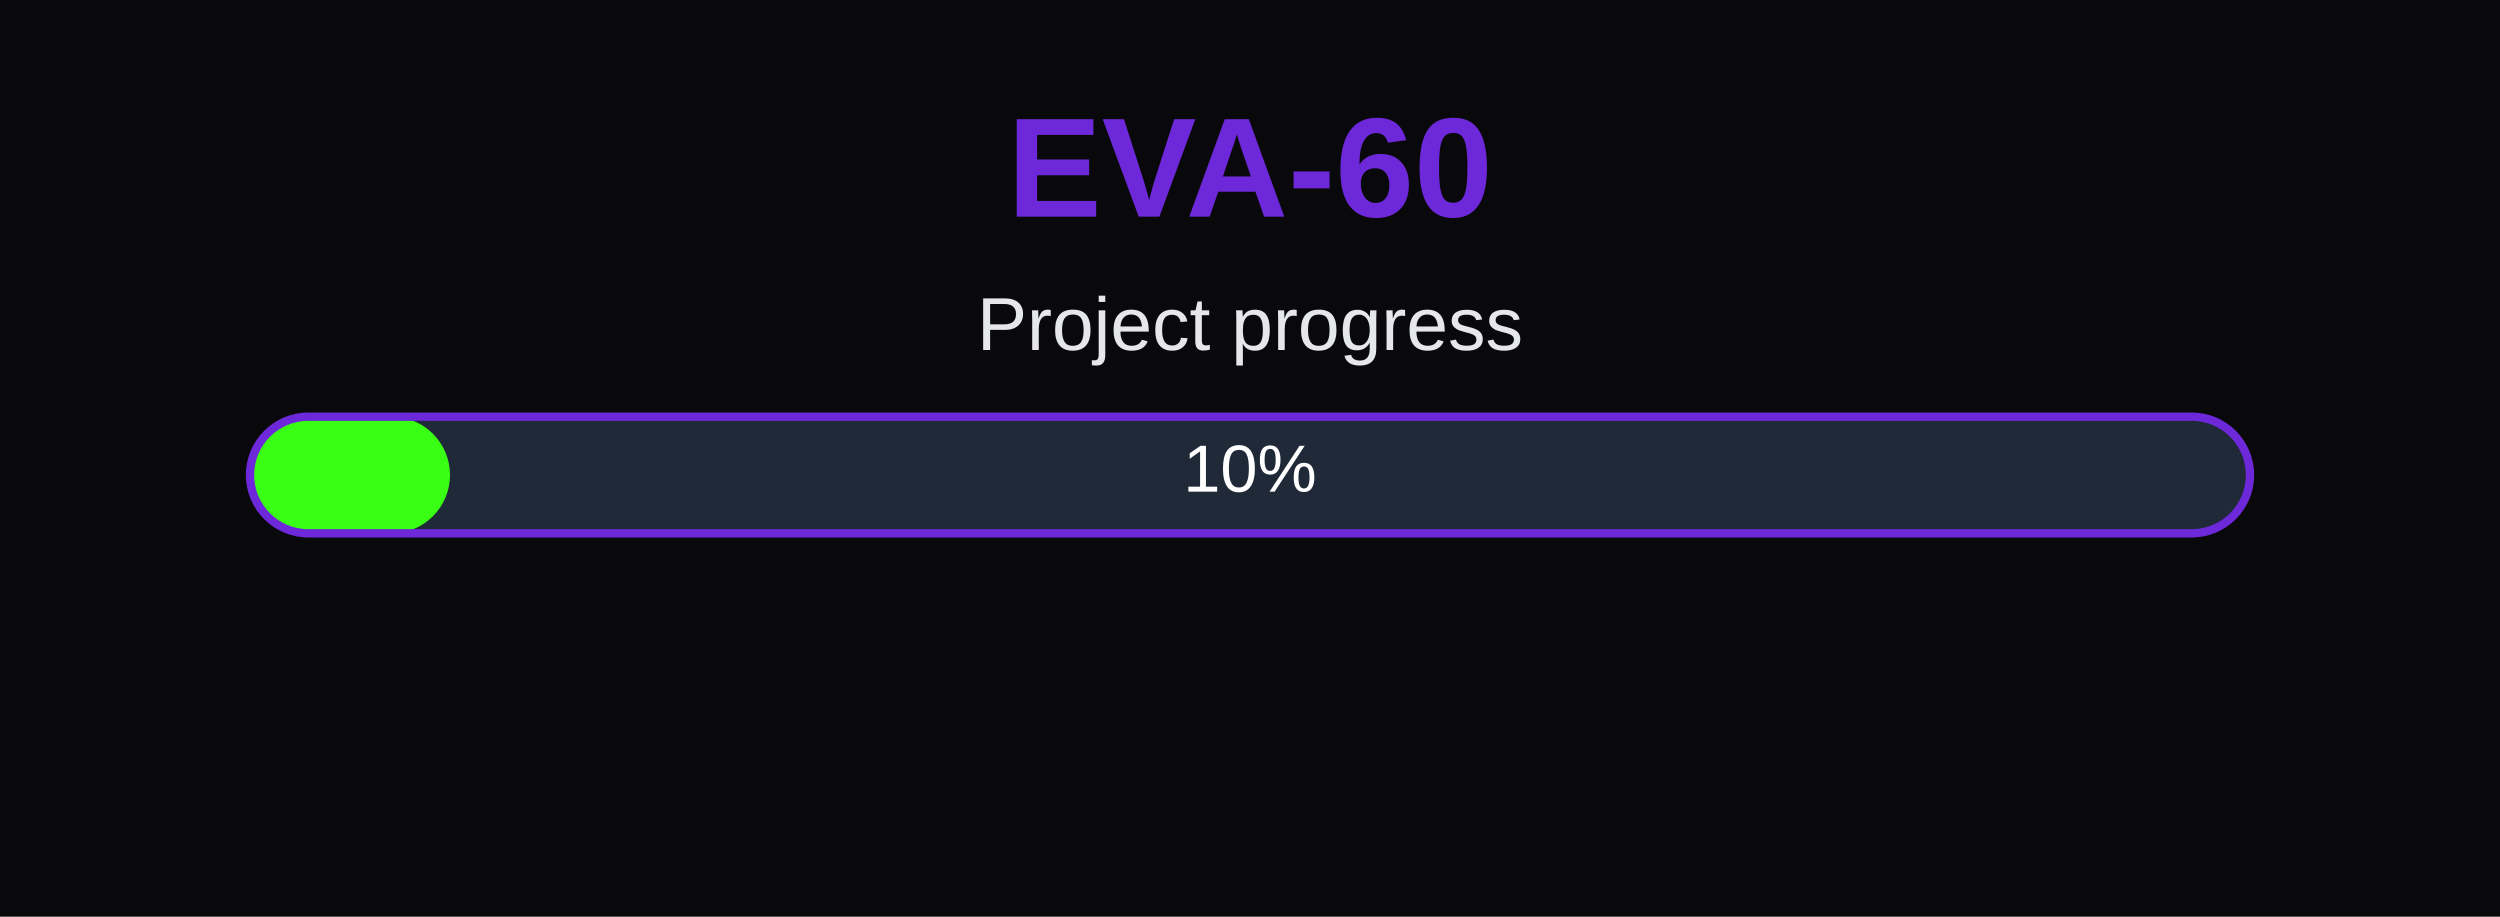
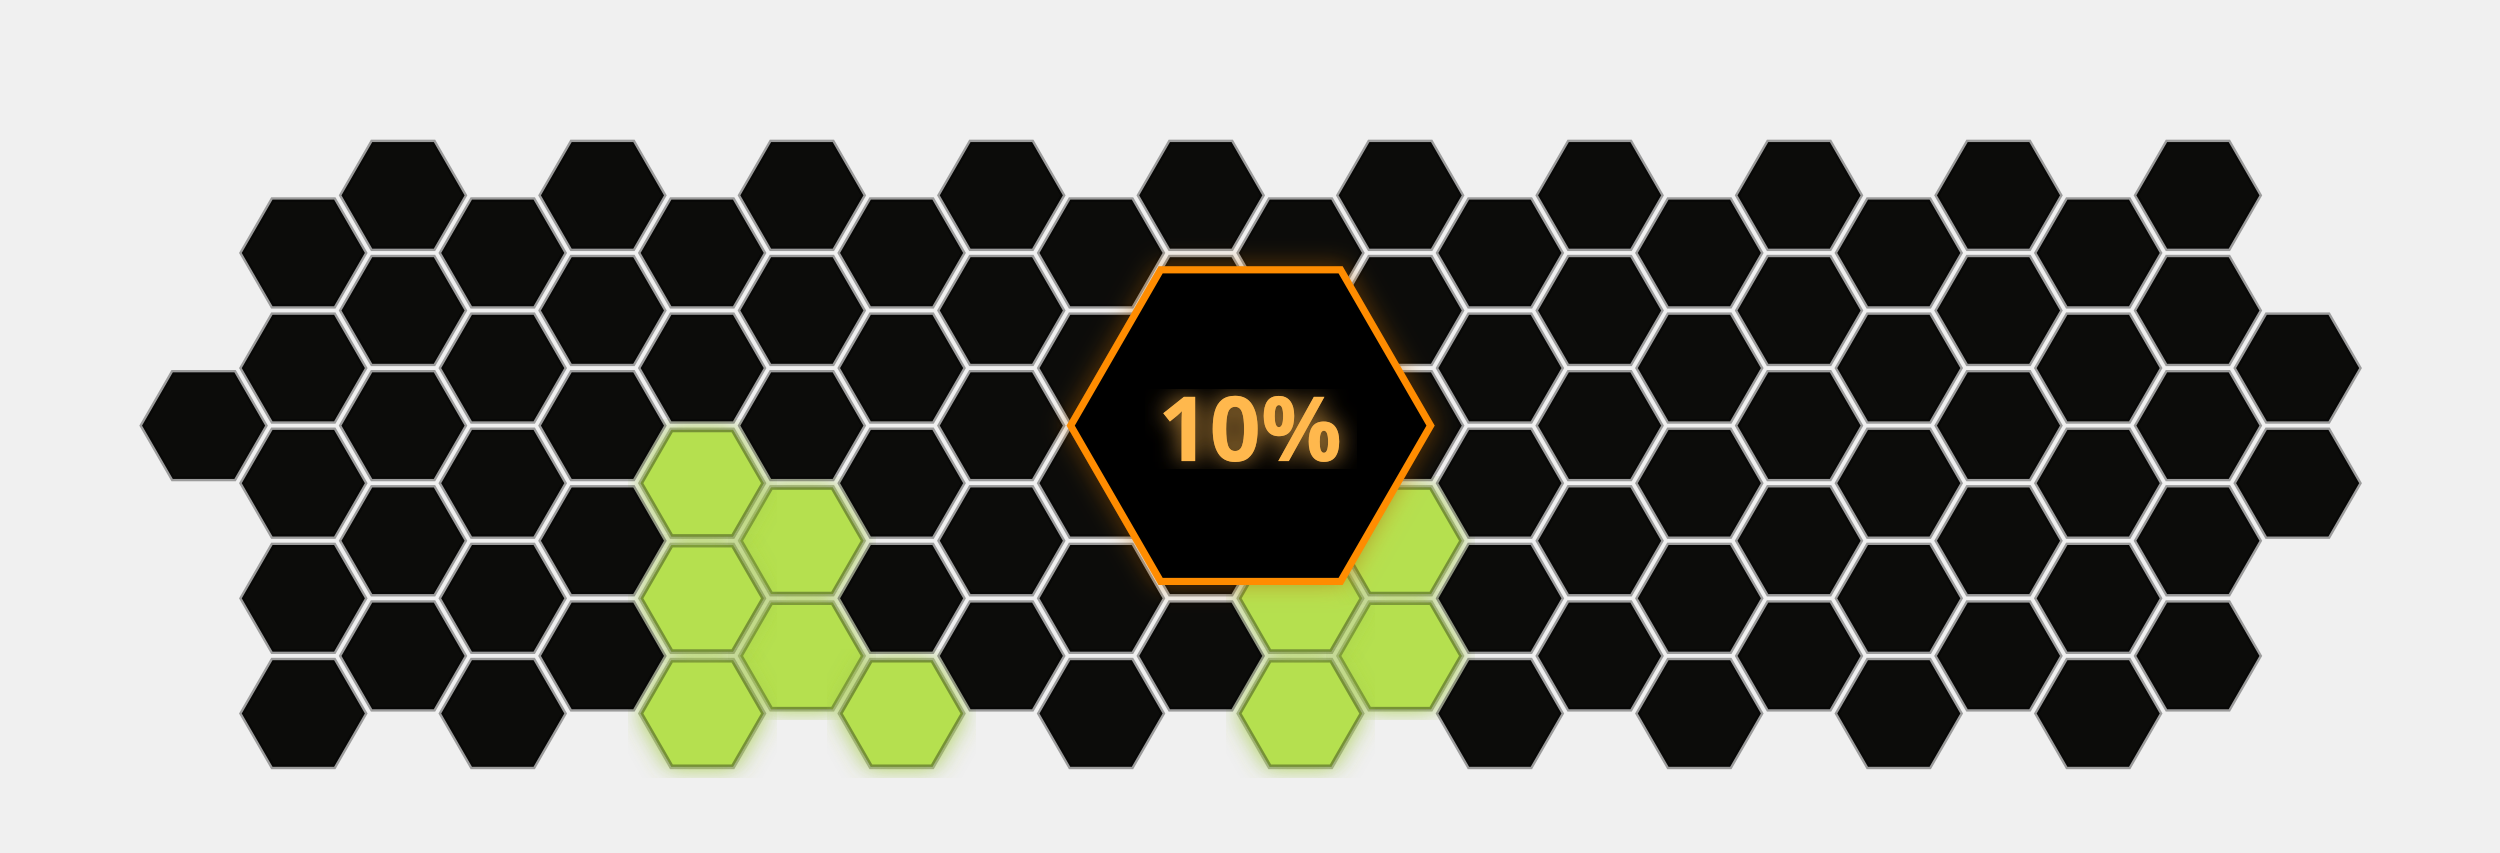
- <svg xmlns="http://www.w3.org/2000/svg" width="600" height="220" viewBox="0 0 600 220">
-   <rect width="600" height="220" fill="#09090B" />
-   <text x="300.0" y="52" text-anchor="middle" font-family="Orbitron, Arial, sans-serif" font-size="34" font-weight="700" fill="#6D28D9">EVA-60</text>
-   <text x="300.0" y="84" text-anchor="middle" font-family="Arial, sans-serif" font-size="18" fill="#E5E7EB">Project progress</text>
-   <rect x="60" y="100" width="480" height="28" rx="14" fill="#1F2937" />
-   <rect x="60" y="100" width="48" height="28" rx="14" fill="#39FF14" />
-   <rect x="60" y="100" width="480" height="28" rx="14" fill="none" stroke="#6D28D9" stroke-width="2" />
-   <text x="300.0" y="118" text-anchor="middle" font-family="Arial, sans-serif" font-size="16" fill="#FFFFFF">10%</text>
+ <svg xmlns="http://www.w3.org/2000/svg" viewBox="0 0 528 180">
+   <style>
+     @font-face {
+       font-family: Orbitron;
+       font-weight: 900;
+       src: url("https://fonts.gstatic.com/s/orbitron/v35/yMJMMIlzdpvBhQQL_SC3X9yhF25-T1nysimBoWgz.woff2") format("woff2");
+     }
+     @keyframes charge {
+       0%, 100% { fill: #0c0c0a; }
+       50%      { fill: #FF8C00; }
+     }
+   </style>
+   <defs>
+     <filter id="g">
+       <feGaussianBlur stdDeviation="2.5" result="blur" />
+       <feMerge>
+         <feMergeNode in="blur" />
+         <feMergeNode in="SourceGraphic" />
+       </feMerge>
+     </filter>
+   </defs>
+   <polygon points="182.36,138.53 175.86,149.79 162.86,149.79 156.36,138.53 162.86,127.27 175.86,127.27" fill="#b5e050" stroke="rgba(0,0,0,0.35)" stroke-width="1" filter="url(#g)" />
+   <polygon points="182.36,114.21 175.86,125.47 162.86,125.47 156.36,114.21 162.86,102.95 175.86,102.95" fill="#b5e050" stroke="rgba(0,0,0,0.35)" stroke-width="1" filter="url(#g)" />
+   <polygon points="203.42,150.69 196.92,161.95 183.92,161.95 177.42,150.69 183.92,139.43 196.92,139.43" fill="#b5e050" stroke="rgba(0,0,0,0.35)" stroke-width="1" filter="url(#g)" />
+   <polygon points="161.30,150.69 154.80,161.95 141.80,161.95 135.30,150.69 141.80,139.43 154.80,139.43" fill="#b5e050" stroke="rgba(0,0,0,0.35)" stroke-width="1" filter="url(#g)" />
+   <polygon points="161.30,126.37 154.80,137.63 141.80,137.63 135.30,126.37 141.80,115.11 154.80,115.11" fill="#b5e050" stroke="rgba(0,0,0,0.35)" stroke-width="1" filter="url(#g)" />
+   <polygon points="308.72,138.53 302.22,149.79 289.22,149.79 282.72,138.53 289.22,127.27 302.22,127.27" fill="#b5e050" stroke="rgba(0,0,0,0.35)" stroke-width="1" filter="url(#g)" />
+   <polygon points="287.66,150.69 281.16,161.95 268.16,161.95 261.66,150.69 268.16,139.43 281.16,139.43" fill="#b5e050" stroke="rgba(0,0,0,0.35)" stroke-width="1" filter="url(#g)" />
+   <polygon points="287.66,126.37 281.16,137.63 268.16,137.63 261.66,126.37 268.16,115.11 281.16,115.11" fill="#b5e050" stroke="rgba(0,0,0,0.35)" stroke-width="1" filter="url(#g)" />
+   <polygon points="161.30,102.05 154.80,113.31 141.80,113.31 135.30,102.05 141.80,90.79 154.80,90.79" fill="#b5e050" stroke="rgba(0,0,0,0.35)" stroke-width="1" filter="url(#g)" />
+   <polygon points="308.72,114.21 302.22,125.47 289.22,125.47 282.72,114.21 289.22,102.95 302.22,102.95" fill="#b5e050" stroke="rgba(0,0,0,0.35)" stroke-width="1" filter="url(#g)" />
+   <polygon points="329.78,53.42 323.28,64.68 310.28,64.68 303.78,53.42 310.28,42.16 323.28,42.16" fill="#0c0c0a" stroke="rgba(0,0,0,0.35)" stroke-width="1" style="animation: charge 5.0s ease-in-out infinite; animation-delay: 0.000s;" />
+   <polygon points="350.84,41.26 344.34,52.52 331.34,52.52 324.84,41.26 331.34,30.00 344.34,30.00" fill="#0c0c0a" stroke="rgba(0,0,0,0.35)" stroke-width="1" style="animation: charge 5.0s ease-in-out infinite; animation-delay: 0.333s;" />
+   <polygon points="203.42,126.37 196.92,137.63 183.92,137.63 177.42,126.37 183.92,115.11 196.92,115.11" fill="#0c0c0a" stroke="rgba(0,0,0,0.35)" stroke-width="1" style="animation: charge 5.0s ease-in-out infinite; animation-delay: 0.667s;" />
+   <polygon points="329.78,150.69 323.28,161.95 310.28,161.95 303.78,150.69 310.28,139.43 323.28,139.43" fill="#0c0c0a" stroke="rgba(0,0,0,0.35)" stroke-width="1" style="animation: charge 5.0s ease-in-out infinite; animation-delay: 1.000s;" />
+   <polygon points="182.36,89.89 175.86,101.15 162.86,101.15 156.36,89.89 162.86,78.64 175.86,78.64" fill="#0c0c0a" stroke="rgba(0,0,0,0.35)" stroke-width="1" style="animation: charge 5.0s ease-in-out infinite; animation-delay: 1.333s;" />
+   <polygon points="266.60,114.21 260.10,125.47 247.10,125.47 240.60,114.21 247.10,102.95 260.10,102.95" fill="#0c0c0a" stroke="rgba(0,0,0,0.35)" stroke-width="1" style="animation: charge 5.0s ease-in-out infinite; animation-delay: 1.667s;" />
+   <polygon points="477.20,138.53 470.70,149.79 457.70,149.79 451.20,138.53 457.70,127.27 470.70,127.27" fill="#0c0c0a" stroke="rgba(0,0,0,0.35)" stroke-width="1" style="animation: charge 5.0s ease-in-out infinite; animation-delay: 2.000s;" />
+   <polygon points="350.84,65.58 344.34,76.83 331.34,76.83 324.84,65.58 331.34,54.32 344.34,54.32" fill="#0c0c0a" stroke="rgba(0,0,0,0.35)" stroke-width="1" style="animation: charge 5.0s ease-in-out infinite; animation-delay: 2.333s;" />
+   <polygon points="477.20,114.21 470.70,125.47 457.70,125.47 451.20,114.21 457.70,102.95 470.70,102.95" fill="#0c0c0a" stroke="rgba(0,0,0,0.35)" stroke-width="1" style="animation: charge 5.0s ease-in-out infinite; animation-delay: 2.667s;" />
+   <polygon points="140.24,138.53 133.74,149.79 120.74,149.79 114.24,138.53 120.74,127.27 133.74,127.27" fill="#0c0c0a" stroke="rgba(0,0,0,0.35)" stroke-width="1" style="animation: charge 5.0s ease-in-out infinite; animation-delay: 3.000s;" />
+   <polygon points="224.48,138.53 217.98,149.79 204.98,149.79 198.48,138.53 204.98,127.27 217.98,127.27" fill="#0c0c0a" stroke="rgba(0,0,0,0.35)" stroke-width="1" style="animation: charge 5.0s ease-in-out infinite; animation-delay: 3.333s;" />
+   <polygon points="498.26,102.05 491.76,113.31 478.76,113.31 472.26,102.05 478.76,90.79 491.76,90.79" fill="#0c0c0a" stroke="rgba(0,0,0,0.35)" stroke-width="1" style="animation: charge 5.0s ease-in-out infinite; animation-delay: 3.667s;" />
+   <polygon points="266.60,138.53 260.10,149.79 247.10,149.79 240.60,138.53 247.10,127.27 260.10,127.27" fill="#0c0c0a" stroke="rgba(0,0,0,0.35)" stroke-width="1" style="animation: charge 5.0s ease-in-out infinite; animation-delay: 4.000s;" />
+   <polygon points="477.20,89.89 470.70,101.15 457.70,101.15 451.20,89.89 457.70,78.64 470.70,78.64" fill="#0c0c0a" stroke="rgba(0,0,0,0.35)" stroke-width="1" style="animation: charge 5.0s ease-in-out infinite; animation-delay: 4.333s;" />
+   <polygon points="329.78,77.74 323.28,88.99 310.28,88.99 303.78,77.74 310.28,66.48 323.28,66.48" fill="#0c0c0a" stroke="rgba(0,0,0,0.35)" stroke-width="1" style="animation: charge 5.0s ease-in-out infinite; animation-delay: 4.667s;" />
+   <polygon points="77.06,150.69 70.56,161.95 57.56,161.95 51.06,150.69 57.56,139.43 70.56,139.43" fill="#0c0c0a" stroke="rgba(0,0,0,0.35)" stroke-width="1" />
+   <polygon points="140.24,114.21 133.74,125.47 120.74,125.47 114.24,114.21 120.74,102.95 133.74,102.95" fill="#0c0c0a" stroke="rgba(0,0,0,0.35)" stroke-width="1" />
+   <polygon points="161.30,77.74 154.80,88.99 141.80,88.99 135.30,77.74 141.80,66.48 154.80,66.48" fill="#0c0c0a" stroke="rgba(0,0,0,0.35)" stroke-width="1" />
+   <polygon points="308.72,89.89 302.22,101.15 289.22,101.15 282.72,89.89 289.22,78.64 302.22,78.64" fill="#0c0c0a" stroke="rgba(0,0,0,0.35)" stroke-width="1" />
+   <polygon points="329.78,126.37 323.28,137.63 310.28,137.63 303.78,126.37 310.28,115.11 323.28,115.11" fill="#0c0c0a" stroke="rgba(0,0,0,0.35)" stroke-width="1" />
+   <polygon points="266.60,65.58 260.10,76.83 247.10,76.83 240.60,65.58 247.10,54.32 260.10,54.32" fill="#0c0c0a" stroke="rgba(0,0,0,0.35)" stroke-width="1" />
+   <polygon points="477.20,65.58 470.70,76.83 457.70,76.83 451.20,65.58 457.70,54.32 470.70,54.32" fill="#0c0c0a" stroke="rgba(0,0,0,0.35)" stroke-width="1" />
+   <polygon points="308.72,41.26 302.22,52.52 289.22,52.52 282.72,41.26 289.22,30.00 302.22,30.00" fill="#0c0c0a" stroke="rgba(0,0,0,0.35)" stroke-width="1" />
+   <polygon points="140.24,89.89 133.74,101.15 120.74,101.15 114.24,89.89 120.74,78.64 133.74,78.64" fill="#0c0c0a" stroke="rgba(0,0,0,0.35)" stroke-width="1" />
+   <polygon points="350.84,89.89 344.34,101.15 331.34,101.15 324.84,89.89 331.34,78.64 344.34,78.64" fill="#0c0c0a" stroke="rgba(0,0,0,0.35)" stroke-width="1" />
+   <polygon points="329.78,102.05 323.28,113.31 310.28,113.31 303.78,102.05 310.28,90.79 323.28,90.79" fill="#0c0c0a" stroke="rgba(0,0,0,0.35)" stroke-width="1" />
+   <polygon points="245.54,77.74 239.04,88.99 226.04,88.99 219.54,77.74 226.04,66.48 239.04,66.48" fill="#0c0c0a" stroke="rgba(0,0,0,0.35)" stroke-width="1" />
+   <polygon points="371.90,102.05 365.40,113.31 352.40,113.31 345.90,102.05 352.40,90.79 365.40,90.79" fill="#0c0c0a" stroke="rgba(0,0,0,0.35)" stroke-width="1" />
+   <polygon points="140.24,65.58 133.74,76.83 120.74,76.83 114.24,65.58 120.74,54.32 133.74,54.32" fill="#0c0c0a" stroke="rgba(0,0,0,0.35)" stroke-width="1" />
+   <polygon points="245.54,102.05 239.04,113.31 226.04,113.31 219.54,102.05 226.04,90.79 239.04,90.79" fill="#0c0c0a" stroke="rgba(0,0,0,0.35)" stroke-width="1" />
+   <polygon points="414.02,150.69 407.52,161.95 394.52,161.95 388.02,150.69 394.52,139.43 407.52,139.43" fill="#0c0c0a" stroke="rgba(0,0,0,0.35)" stroke-width="1" />
+   <polygon points="308.72,65.58 302.22,76.83 289.22,76.83 282.72,65.58 289.22,54.32 302.22,54.32" fill="#0c0c0a" stroke="rgba(0,0,0,0.35)" stroke-width="1" />
+   <polygon points="371.90,77.74 365.40,88.99 352.40,88.99 345.90,77.74 352.40,66.48 365.40,66.48" fill="#0c0c0a" stroke="rgba(0,0,0,0.35)" stroke-width="1" />
+   <polygon points="98.12,138.53 91.62,149.79 78.62,149.79 72.12,138.53 78.62,127.27 91.62,127.27" fill="#0c0c0a" stroke="rgba(0,0,0,0.35)" stroke-width="1" />
+   <polygon points="245.54,53.42 239.04,64.68 226.04,64.68 219.54,53.42 226.04,42.16 239.04,42.16" fill="#0c0c0a" stroke="rgba(0,0,0,0.35)" stroke-width="1" />
+   <polygon points="456.14,53.42 449.64,64.68 436.64,64.68 430.14,53.42 436.64,42.16 449.64,42.16" fill="#0c0c0a" stroke="rgba(0,0,0,0.35)" stroke-width="1" />
+   <polygon points="456.14,150.69 449.64,161.95 436.64,161.95 430.14,150.69 436.64,139.43 449.64,139.43" fill="#0c0c0a" stroke="rgba(0,0,0,0.35)" stroke-width="1" />
+   <polygon points="477.20,41.26 470.70,52.52 457.70,52.52 451.20,41.26 457.70,30.00 470.70,30.00" fill="#0c0c0a" stroke="rgba(0,0,0,0.35)" stroke-width="1" />
+   <polygon points="245.54,126.37 239.04,137.63 226.04,137.63 219.54,126.37 226.04,115.11 239.04,115.11" fill="#0c0c0a" stroke="rgba(0,0,0,0.35)" stroke-width="1" />
+   <polygon points="245.54,150.69 239.04,161.95 226.04,161.95 219.54,150.69 226.04,139.43 239.04,139.43" fill="#0c0c0a" stroke="rgba(0,0,0,0.35)" stroke-width="1" />
+   <polygon points="350.84,138.53 344.34,149.79 331.34,149.79 324.84,138.53 331.34,127.27 344.34,127.27" fill="#0c0c0a" stroke="rgba(0,0,0,0.35)" stroke-width="1" />
+   <polygon points="350.84,114.21 344.34,125.47 331.34,125.47 324.84,114.21 331.34,102.95 344.34,102.95" fill="#0c0c0a" stroke="rgba(0,0,0,0.35)" stroke-width="1" />
+   <polygon points="371.90,126.37 365.40,137.63 352.40,137.63 345.90,126.37 352.40,115.11 365.40,115.11" fill="#0c0c0a" stroke="rgba(0,0,0,0.35)" stroke-width="1" />
+   <polygon points="224.48,114.21 217.98,125.47 204.98,125.47 198.48,114.21 204.98,102.95 217.98,102.95" fill="#0c0c0a" stroke="rgba(0,0,0,0.35)" stroke-width="1" />
+   <polygon points="203.42,102.05 196.92,113.31 183.92,113.31 177.42,102.05 183.92,90.79 196.92,90.79" fill="#0c0c0a" stroke="rgba(0,0,0,0.35)" stroke-width="1" />
+   <polygon points="392.96,138.53 386.46,149.79 373.46,149.79 366.96,138.53 373.46,127.27 386.46,127.27" fill="#0c0c0a" stroke="rgba(0,0,0,0.35)" stroke-width="1" />
+   <polygon points="435.08,138.53 428.58,149.79 415.58,149.79 409.08,138.53 415.58,127.27 428.58,127.27" fill="#0c0c0a" stroke="rgba(0,0,0,0.35)" stroke-width="1" />
+   <polygon points="119.18,150.69 112.68,161.95 99.68,161.95 93.18,150.69 99.68,139.43 112.68,139.43" fill="#0c0c0a" stroke="rgba(0,0,0,0.35)" stroke-width="1" />
+   <polygon points="224.48,41.26 217.98,52.52 204.98,52.52 198.48,41.26 204.98,30.00 217.98,30.00" fill="#0c0c0a" stroke="rgba(0,0,0,0.35)" stroke-width="1" />
+   <polygon points="371.90,53.42 365.40,64.68 352.40,64.68 345.90,53.42 352.40,42.16 365.40,42.16" fill="#0c0c0a" stroke="rgba(0,0,0,0.35)" stroke-width="1" />
+   <polygon points="182.36,65.58 175.86,76.83 162.86,76.83 156.36,65.58 162.86,54.32 175.86,54.32" fill="#0c0c0a" stroke="rgba(0,0,0,0.35)" stroke-width="1" />
+   <polygon points="140.24,41.26 133.74,52.52 120.74,52.52 114.24,41.26 120.74,30.00 133.74,30.00" fill="#0c0c0a" stroke="rgba(0,0,0,0.35)" stroke-width="1" />
+   <polygon points="392.96,114.21 386.46,125.47 373.46,125.47 366.96,114.21 373.46,102.95 386.46,102.95" fill="#0c0c0a" stroke="rgba(0,0,0,0.35)" stroke-width="1" />
+   <polygon points="56.00,89.89 49.50,101.15 36.50,101.15 30.00,89.89 36.50,78.64 49.50,78.64" fill="#0c0c0a" stroke="rgba(0,0,0,0.35)" stroke-width="1" />
+   <polygon points="266.60,41.26 260.10,52.52 247.10,52.52 240.60,41.26 247.10,30.00 260.10,30.00" fill="#0c0c0a" stroke="rgba(0,0,0,0.35)" stroke-width="1" />
+   <polygon points="498.26,77.74 491.76,88.99 478.76,88.99 472.26,77.74 478.76,66.48 491.76,66.48" fill="#0c0c0a" stroke="rgba(0,0,0,0.35)" stroke-width="1" />
+   <polygon points="287.66,53.42 281.16,64.68 268.16,64.68 261.66,53.42 268.16,42.16 281.16,42.16" fill="#0c0c0a" stroke="rgba(0,0,0,0.35)" stroke-width="1" />
+   <polygon points="371.90,150.69 365.40,161.95 352.40,161.95 345.90,150.69 352.40,139.43 365.40,139.43" fill="#0c0c0a" stroke="rgba(0,0,0,0.35)" stroke-width="1" />
+   <polygon points="161.30,53.42 154.80,64.68 141.80,64.68 135.30,53.42 141.80,42.16 154.80,42.16" fill="#0c0c0a" stroke="rgba(0,0,0,0.35)" stroke-width="1" />
+   <polygon points="456.14,77.74 449.64,88.99 436.64,88.99 430.14,77.74 436.64,66.48 449.64,66.48" fill="#0c0c0a" stroke="rgba(0,0,0,0.35)" stroke-width="1" />
+   <polygon points="77.06,126.37 70.56,137.63 57.56,137.63 51.06,126.37 57.56,115.11 70.56,115.11" fill="#0c0c0a" stroke="rgba(0,0,0,0.35)" stroke-width="1" />
+   <polygon points="224.48,65.58 217.98,76.83 204.98,76.83 198.48,65.58 204.98,54.32 217.98,54.32" fill="#0c0c0a" stroke="rgba(0,0,0,0.35)" stroke-width="1" />
+   <polygon points="224.48,89.89 217.98,101.15 204.98,101.15 198.48,89.89 204.98,78.64 217.98,78.64" fill="#0c0c0a" stroke="rgba(0,0,0,0.35)" stroke-width="1" />
+   <polygon points="456.14,126.37 449.64,137.63 436.64,137.63 430.14,126.37 436.64,115.11 449.64,115.11" fill="#0c0c0a" stroke="rgba(0,0,0,0.35)" stroke-width="1" />
+   <polygon points="203.42,53.42 196.92,64.68 183.92,64.68 177.42,53.42 183.92,42.16 196.92,42.16" fill="#0c0c0a" stroke="rgba(0,0,0,0.35)" stroke-width="1" />
+   <polygon points="456.14,102.05 449.64,113.31 436.64,113.31 430.14,102.05 436.64,90.79 449.64,90.79" fill="#0c0c0a" stroke="rgba(0,0,0,0.35)" stroke-width="1" />
+   <polygon points="203.42,77.74 196.92,88.99 183.92,88.99 177.42,77.74 183.92,66.48 196.92,66.48" fill="#0c0c0a" stroke="rgba(0,0,0,0.35)" stroke-width="1" />
+   <polygon points="392.96,89.89 386.46,101.15 373.46,101.15 366.96,89.89 373.46,78.64 386.46,78.64" fill="#0c0c0a" stroke="rgba(0,0,0,0.35)" stroke-width="1" />
+   <polygon points="182.36,41.26 175.86,52.52 162.86,52.52 156.36,41.26 162.86,30.00 175.86,30.00" fill="#0c0c0a" stroke="rgba(0,0,0,0.35)" stroke-width="1" />
+   <polygon points="414.02,126.37 407.52,137.63 394.52,137.63 388.02,126.37 394.52,115.11 407.52,115.11" fill="#0c0c0a" stroke="rgba(0,0,0,0.35)" stroke-width="1" />
+   <polygon points="119.18,53.42 112.68,64.68 99.68,64.68 93.18,53.42 99.68,42.16 112.68,42.16" fill="#0c0c0a" stroke="rgba(0,0,0,0.35)" stroke-width="1" />
+   <polygon points="119.18,126.37 112.68,137.63 99.68,137.63 93.18,126.37 99.68,115.11 112.68,115.11" fill="#0c0c0a" stroke="rgba(0,0,0,0.35)" stroke-width="1" />
+   <polygon points="435.08,41.26 428.58,52.52 415.58,52.52 409.08,41.26 415.58,30.00 428.58,30.00" fill="#0c0c0a" stroke="rgba(0,0,0,0.35)" stroke-width="1" />
+   <polygon points="435.08,114.21 428.58,125.47 415.58,125.47 409.08,114.21 415.58,102.95 428.58,102.95" fill="#0c0c0a" stroke="rgba(0,0,0,0.35)" stroke-width="1" />
+   <polygon points="98.12,114.21 91.62,125.47 78.62,125.47 72.12,114.21 78.62,102.95 91.62,102.95" fill="#0c0c0a" stroke="rgba(0,0,0,0.35)" stroke-width="1" />
+   <polygon points="119.18,77.74 112.68,88.99 99.68,88.99 93.18,77.74 99.68,66.48 112.68,66.48" fill="#0c0c0a" stroke="rgba(0,0,0,0.35)" stroke-width="1" />
+   <polygon points="119.18,102.05 112.68,113.31 99.68,113.31 93.18,102.05 99.68,90.79 112.68,90.79" fill="#0c0c0a" stroke="rgba(0,0,0,0.35)" stroke-width="1" />
+   <polygon points="392.96,65.58 386.46,76.83 373.46,76.83 366.96,65.58 373.46,54.32 386.46,54.32" fill="#0c0c0a" stroke="rgba(0,0,0,0.35)" stroke-width="1" />
+   <polygon points="77.06,102.05 70.56,113.31 57.56,113.31 51.06,102.05 57.56,90.79 70.56,90.79" fill="#0c0c0a" stroke="rgba(0,0,0,0.35)" stroke-width="1" />
+   <polygon points="392.96,41.26 386.46,52.52 373.46,52.52 366.96,41.26 373.46,30.00 386.46,30.00" fill="#0c0c0a" stroke="rgba(0,0,0,0.35)" stroke-width="1" />
+   <polygon points="414.02,102.05 407.52,113.31 394.52,113.31 388.02,102.05 394.52,90.79 407.52,90.79" fill="#0c0c0a" stroke="rgba(0,0,0,0.35)" stroke-width="1" />
+   <polygon points="435.08,65.58 428.58,76.83 415.58,76.83 409.08,65.58 415.58,54.32 428.58,54.32" fill="#0c0c0a" stroke="rgba(0,0,0,0.35)" stroke-width="1" />
+   <polygon points="435.08,89.89 428.58,101.15 415.58,101.15 409.08,89.89 415.58,78.64 428.58,78.64" fill="#0c0c0a" stroke="rgba(0,0,0,0.35)" stroke-width="1" />
+   <polygon points="414.02,53.42 407.52,64.68 394.52,64.68 388.02,53.42 394.52,42.16 407.52,42.16" fill="#0c0c0a" stroke="rgba(0,0,0,0.35)" stroke-width="1" />
+   <polygon points="98.12,41.26 91.62,52.52 78.62,52.52 72.12,41.26 78.62,30.00 91.62,30.00" fill="#0c0c0a" stroke="rgba(0,0,0,0.35)" stroke-width="1" />
+   <polygon points="98.12,89.89 91.62,101.15 78.62,101.15 72.12,89.89 78.62,78.64 91.62,78.64" fill="#0c0c0a" stroke="rgba(0,0,0,0.35)" stroke-width="1" />
+   <polygon points="414.02,77.74 407.52,88.99 394.52,88.99 388.02,77.74 394.52,66.48 407.52,66.48" fill="#0c0c0a" stroke="rgba(0,0,0,0.35)" stroke-width="1" />
+   <polygon points="77.06,77.74 70.56,88.99 57.56,88.99 51.06,77.74 57.56,66.48 70.56,66.48" fill="#0c0c0a" stroke="rgba(0,0,0,0.35)" stroke-width="1" />
+   <polygon points="77.06,53.42 70.56,64.68 57.56,64.68 51.06,53.42 57.56,42.16 70.56,42.16" fill="#0c0c0a" stroke="rgba(0,0,0,0.35)" stroke-width="1" />
+   <polygon points="98.12,65.58 91.62,76.83 78.62,76.83 72.12,65.58 78.62,54.32 91.62,54.32" fill="#0c0c0a" stroke="rgba(0,0,0,0.35)" stroke-width="1" />
+   <polygon points="302.13,89.89 283.13,122.80 245.13,122.80 226.13,89.89 245.13,56.99 283.13,56.99" fill="#000000" stroke="#FF8C00" stroke-width="1.5" />
+   <polygon points="302.13,89.89 283.13,122.80 245.13,122.80 226.13,89.89 245.13,56.99 283.13,56.99" fill="#000000" stroke="#FF8C00" stroke-width="1.5" filter="url(#g)" opacity="0.5" />
+   <text x="264" y="90" text-anchor="middle" dominant-baseline="central" fill="#ffb84d" font-size="19" font-family="'Orbitron','Arial Black',sans-serif" font-weight="900" filter="url(#g)" opacity="0.8">10%</text>
+   <text x="264" y="90" text-anchor="middle" dominant-baseline="central" fill="#ffb84d" font-size="19" font-family="'Orbitron','Arial Black',sans-serif" font-weight="900">10%</text>
</svg>
